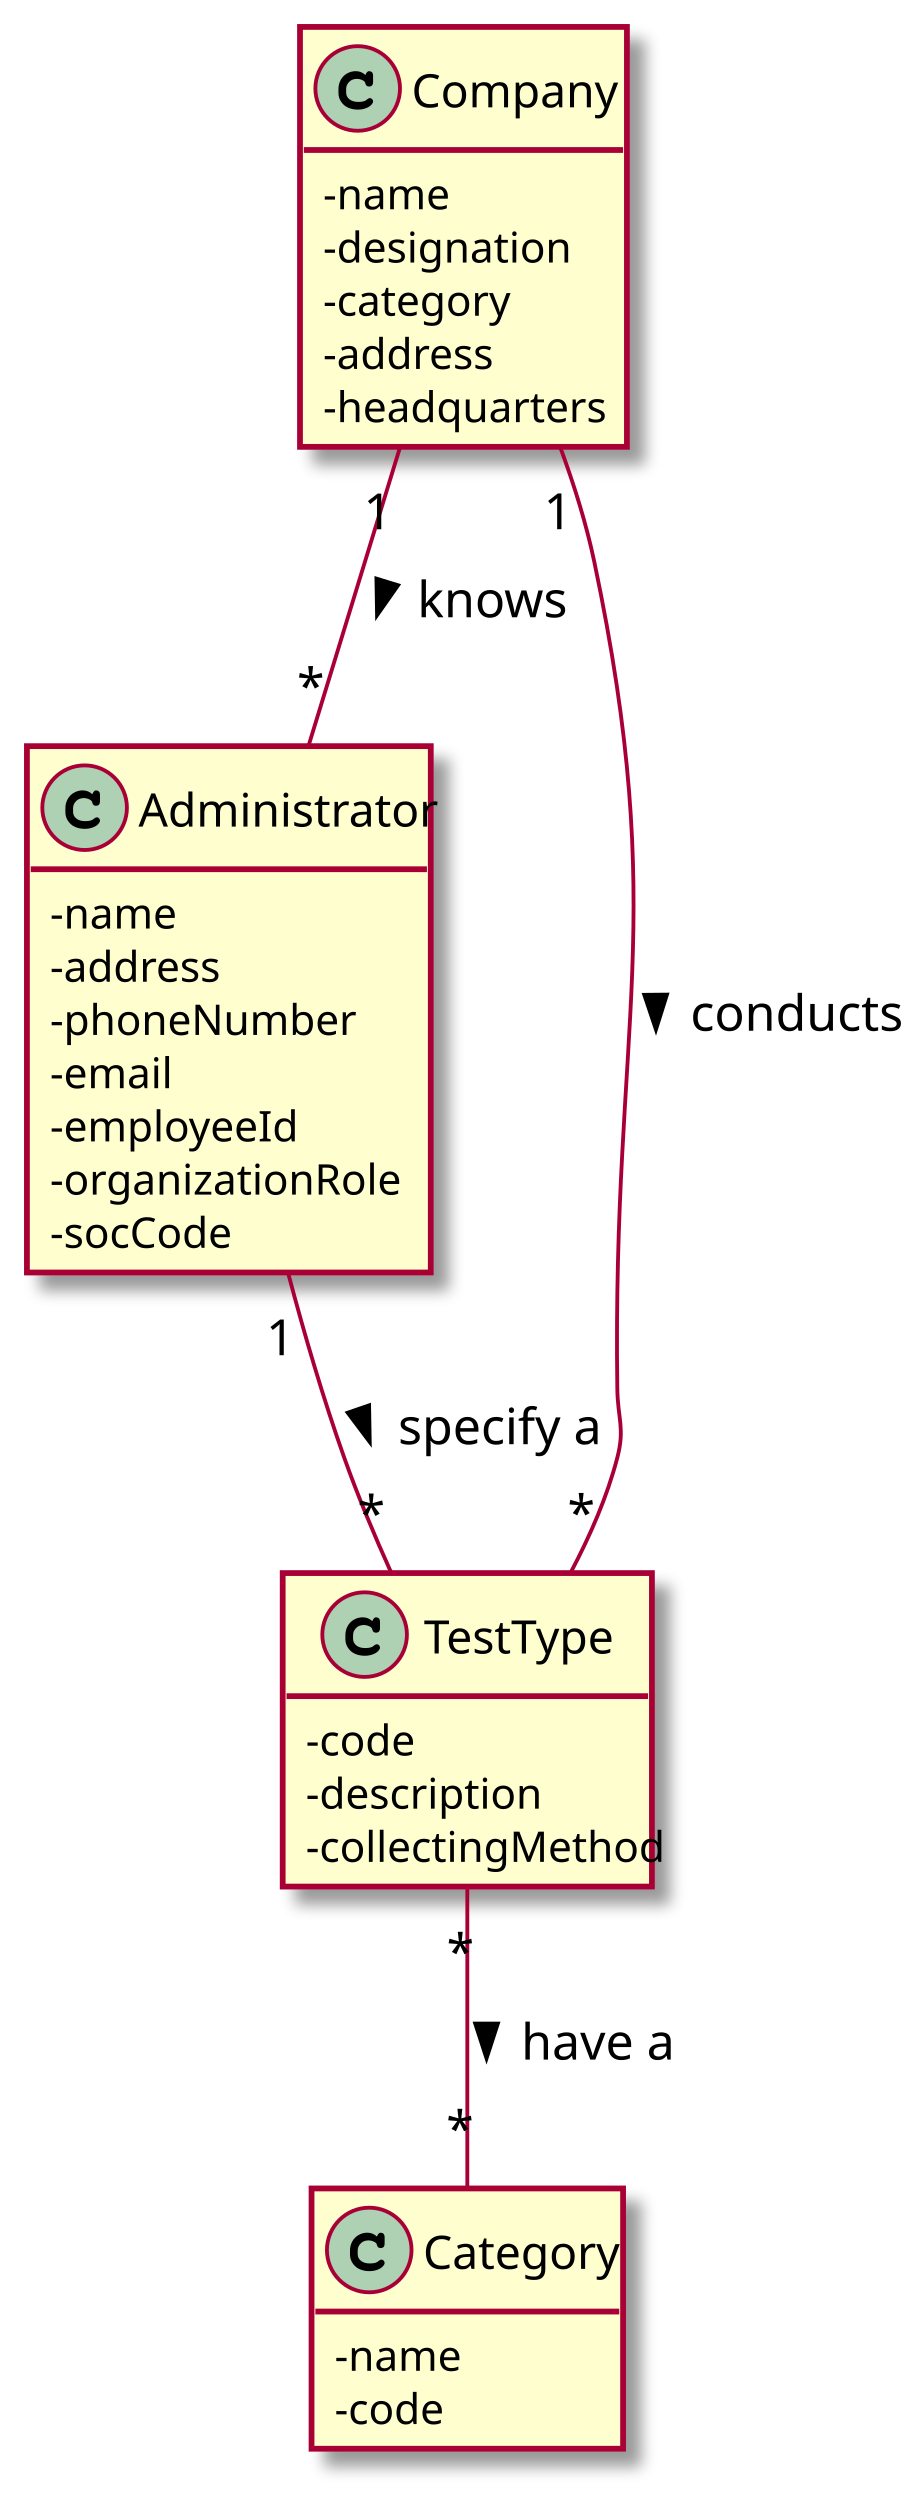
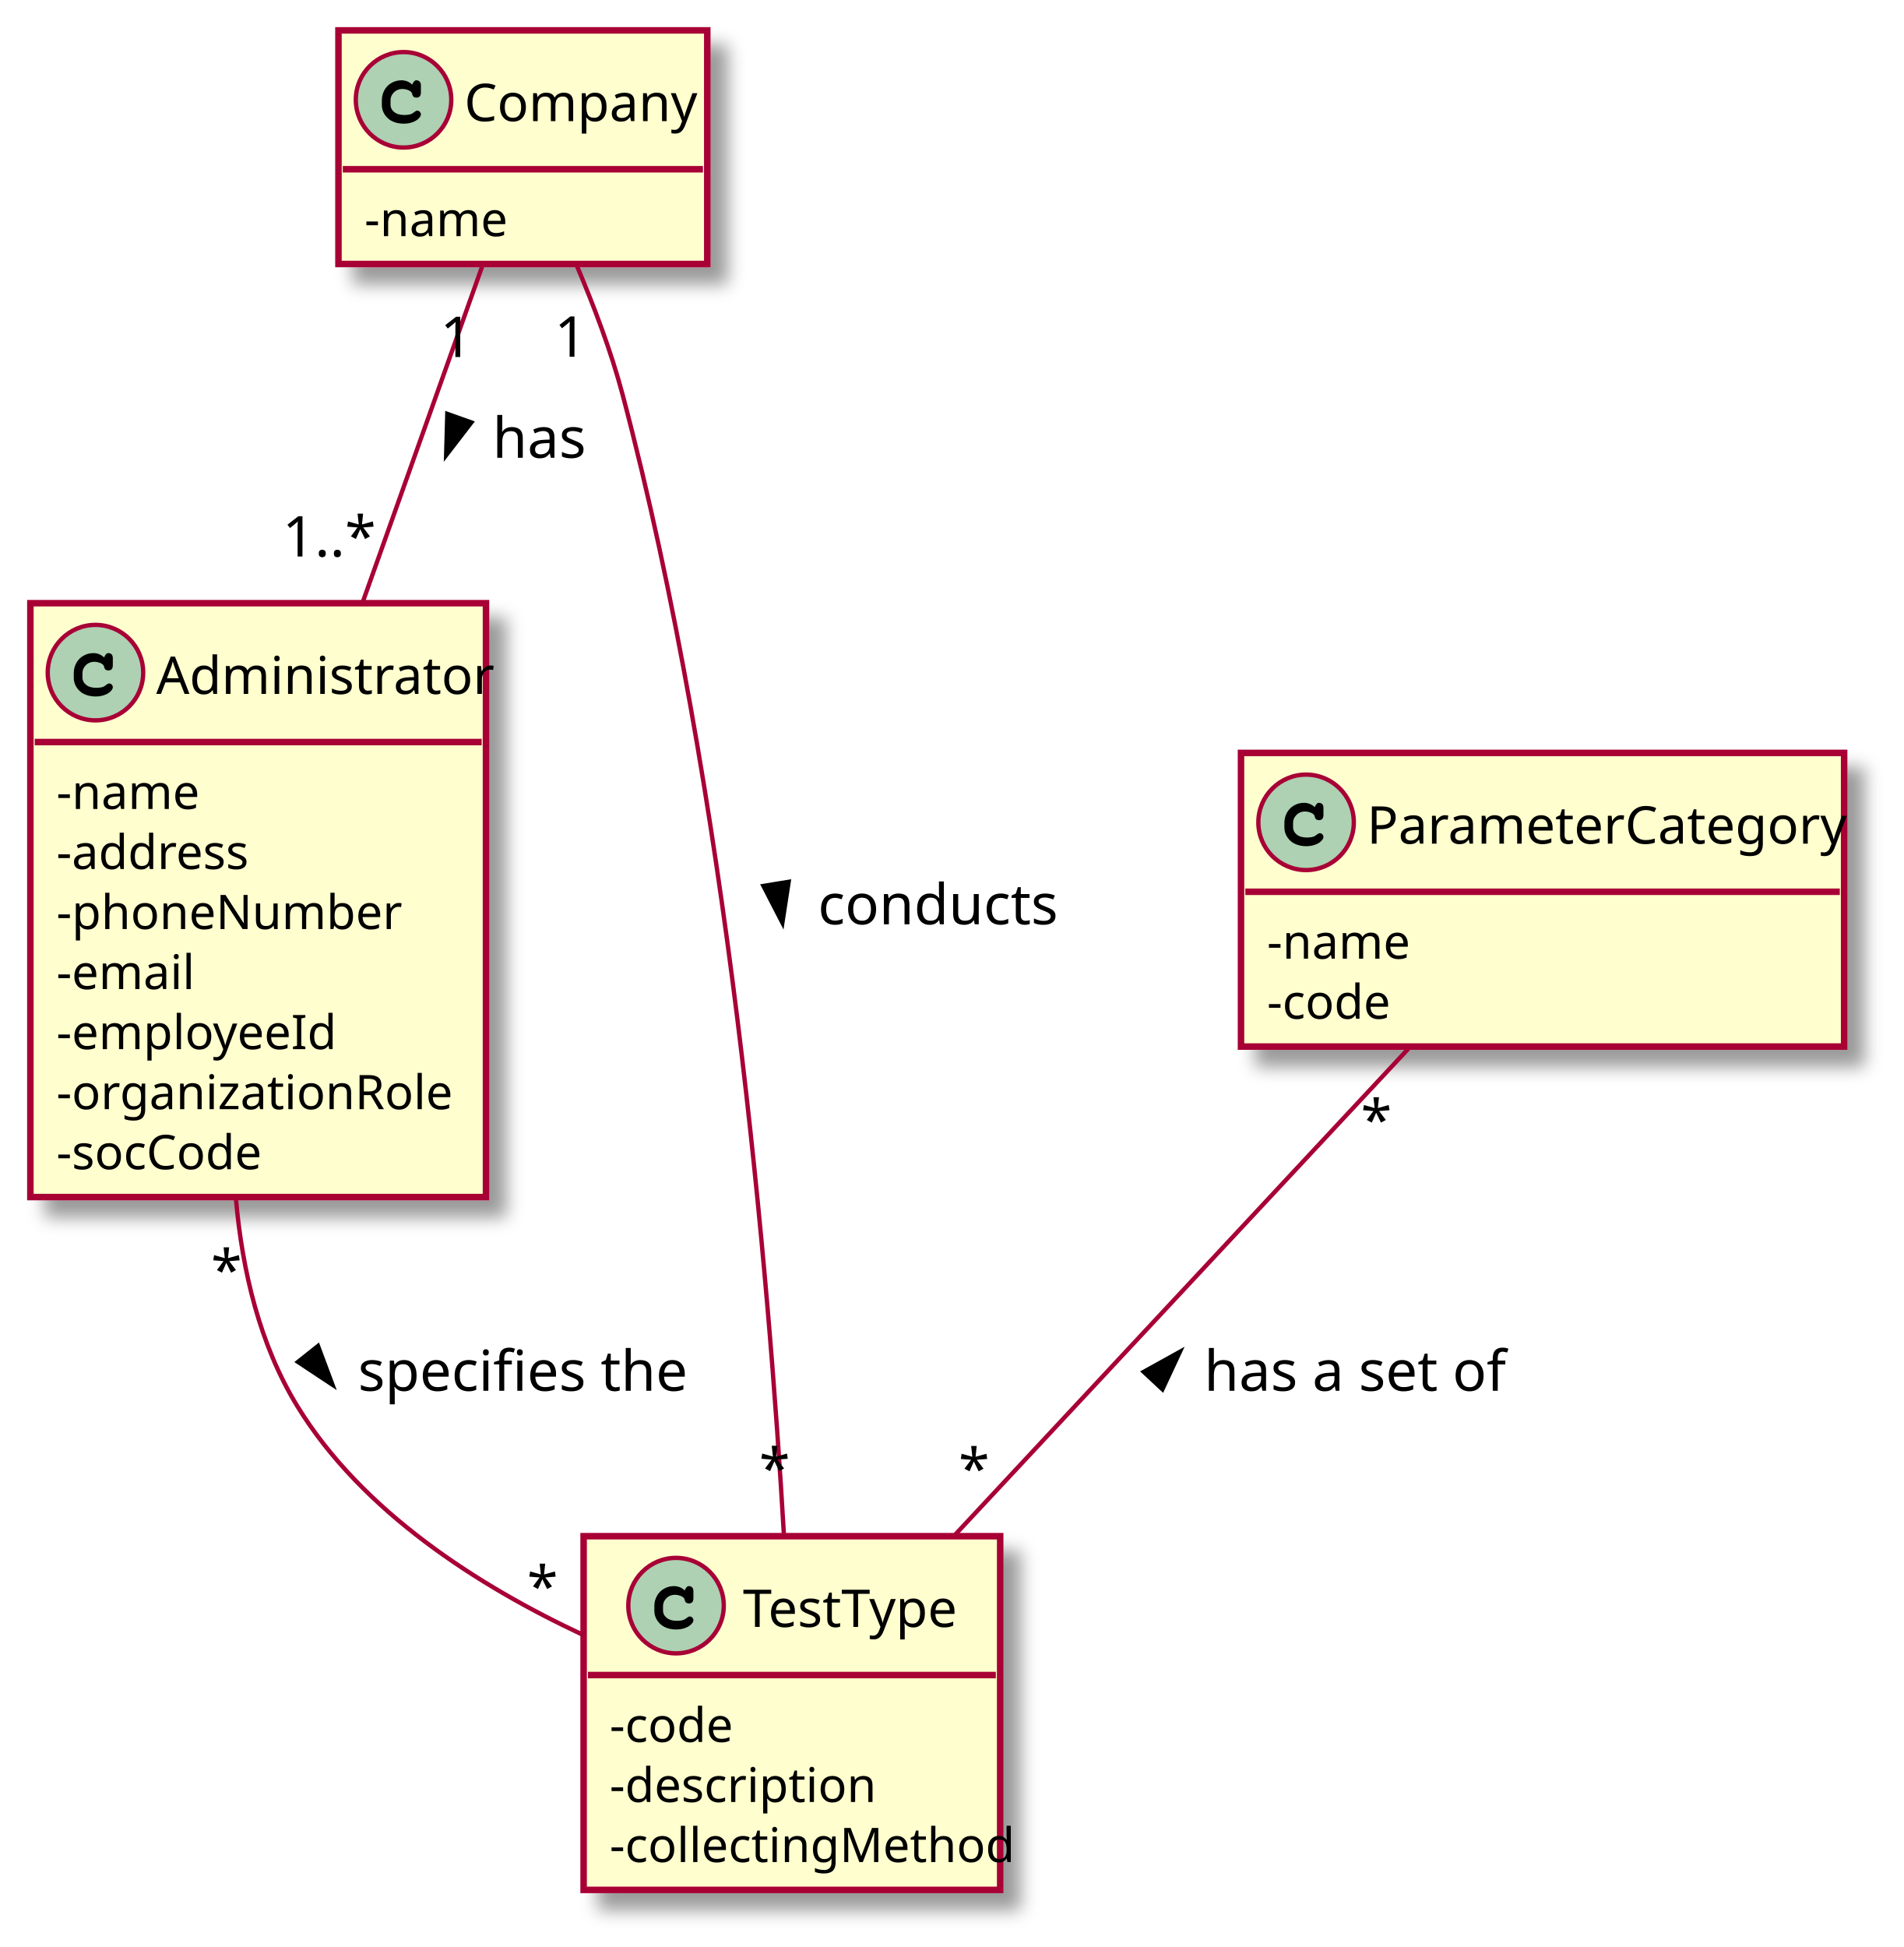
- <svg xmlns="http://www.w3.org/2000/svg" contentScriptType="application/ecmascript" contentStyleType="text/css" height="975px" preserveAspectRatio="none" style="width:360px;height:975px;" version="1.1" viewBox="0 0 360 975" width="360px" zoomAndPan="magnify">
+ <svg xmlns="http://www.w3.org/2000/svg" contentScriptType="application/ecmascript" contentStyleType="text/css" height="673.5px" preserveAspectRatio="none" style="width:658px;height:673px;" version="1.1" viewBox="0 0 658 673" width="658.5px" zoomAndPan="magnify">
  <defs>
-     <filter height="300%" id="ffow9gt5vbvg3" width="300%" x="-1" y="-1">
+     <filter height="300%" id="f1parvarzo9hvg" width="300%" x="-1" y="-1">
      <feGaussianBlur result="blurOut" stdDeviation="3.0" />
      <feColorMatrix in="blurOut" result="blurOut2" type="matrix" values="0 0 0 0 0 0 0 0 0 0 0 0 0 0 0 0 0 0 .4 0" />
      <feOffset dx="6.0" dy="6.0" in="blurOut2" result="blurOut3" />
      <feBlend in="SourceGraphic" in2="blurOut3" mode="normal" />
    </filter>
  </defs>
  <g>
-     <rect codeLine="5" fill="#FEFECE" filter="url(#ffow9gt5vbvg3)" height="163.769" id="Company" style="stroke:#A80036;stroke-width:2.25;" width="127.5" x="117" y="10.5" />
+     <rect codeLine="5" fill="#FEFECE" filter="url(#f1parvarzo9hvg)" height="80.754" id="Company" style="stroke:#A80036;stroke-width:2.25;" width="127.5" x="117" y="10.5" />
    <ellipse cx="139.5" cy="34.5" fill="#ADD1B2" rx="16.5" ry="16.5" style="stroke:#A80036;stroke-width:1.5;" />
    <path d="M142.5,29.25 Q142.805,28.5 143.156,28.125 Q143.508,27.75 143.906,27.75 Q144.609,27.75 145.055,28.172 Q145.5,28.594 145.5,29.578 L145.5,31.922 Q145.5,32.906 145.078,33.328 Q144.656,33.75 144,33.75 Q143.414,33.75 143.039,33.492 Q142.664,33.234 142.5,32.555 Q142.43,32.086 142.172,31.828 Q141.703,31.336 140.859,31.055 Q140.016,30.75 139.172,30.75 Q138.117,30.75 137.227,31.172 Q136.359,31.594 135.68,32.531 Q135,33.469 135,34.758 L135,36.141 Q135,37.688 136.266,38.719 Q137.531,39.75 139.781,39.75 Q141.117,39.75 142.055,39.445 Q142.594,39.281 143.203,38.742 Q143.602,38.438 143.812,38.344 Q144.023,38.25 144.281,38.25 Q144.773,38.25 145.125,38.648 Q145.5,39.023 145.5,39.562 Q145.5,40.078 144.984,40.688 Q144.234,41.578 143.039,42.07 Q141.469,42.75 139.547,42.75 Q137.297,42.75 135.492,41.859 Q134.039,41.156 133.008,39.633 Q132,38.109 132,36.305 L132,34.664 Q132,32.789 132.891,31.148 Q133.805,29.508 135.375,28.641 Q136.969,27.75 138.75,27.75 Q139.828,27.75 140.766,28.125 Q141.703,28.5 142.5,29.25 Z " fill="#000000" />
    <text fill="#000000" font-family="sans-serif" font-size="18" lengthAdjust="spacing" textLength="79.5" x="160.5" y="41.865">Company</text>
    <line style="stroke:#A80036;stroke-width:2.25;" x1="118.5" x2="243" y1="58.5" y2="58.5" />
    <text fill="#000000" font-family="sans-serif" font-size="16.5" lengthAdjust="spacing" textLength="45" x="126" y="81.628">-name</text>
-     <text fill="#000000" font-family="sans-serif" font-size="16.5" lengthAdjust="spacing" textLength="88.5" x="126" y="102.382">-designation</text>
-     <text fill="#000000" font-family="sans-serif" font-size="16.5" lengthAdjust="spacing" textLength="70.5" x="126" y="123.136">-category</text>
-     <text fill="#000000" font-family="sans-serif" font-size="16.5" lengthAdjust="spacing" textLength="66" x="126" y="143.89">-address</text>
-     <text fill="#000000" font-family="sans-serif" font-size="16.5" lengthAdjust="spacing" textLength="103.5" x="126" y="164.644">-headquarters</text>
-     <rect codeLine="14" fill="#FEFECE" filter="url(#ffow9gt5vbvg3)" height="205.277" id="Administrator" style="stroke:#A80036;stroke-width:2.25;" width="157.5" x="10.5" y="291" />
-     <ellipse cx="33" cy="315" fill="#ADD1B2" rx="16.5" ry="16.5" style="stroke:#A80036;stroke-width:1.5;" />
-     <path d="M36,309.75 Q36.305,309 36.656,308.625 Q37.008,308.25 37.406,308.25 Q38.109,308.25 38.555,308.672 Q39,309.094 39,310.078 L39,312.422 Q39,313.406 38.578,313.828 Q38.156,314.25 37.5,314.25 Q36.914,314.25 36.539,313.992 Q36.164,313.734 36,313.055 Q35.93,312.586 35.672,312.328 Q35.203,311.836 34.359,311.555 Q33.516,311.25 32.672,311.25 Q31.617,311.25 30.727,311.672 Q29.859,312.094 29.18,313.031 Q28.5,313.969 28.5,315.258 L28.5,316.641 Q28.5,318.188 29.766,319.219 Q31.031,320.25 33.281,320.25 Q34.617,320.25 35.555,319.945 Q36.094,319.781 36.703,319.242 Q37.102,318.938 37.312,318.844 Q37.523,318.75 37.781,318.75 Q38.273,318.75 38.625,319.148 Q39,319.523 39,320.062 Q39,320.578 38.484,321.188 Q37.734,322.078 36.539,322.57 Q34.969,323.25 33.047,323.25 Q30.797,323.25 28.992,322.359 Q27.539,321.656 26.508,320.133 Q25.5,318.609 25.5,316.805 L25.5,315.164 Q25.5,313.289 26.391,311.648 Q27.305,310.008 28.875,309.141 Q30.469,308.25 32.25,308.25 Q33.328,308.25 34.266,308.625 Q35.203,309 36,309.75 Z " fill="#000000" />
-     <text fill="#000000" font-family="sans-serif" font-size="18" lengthAdjust="spacing" textLength="109.5" x="54" y="322.365">Administrator</text>
-     <line style="stroke:#A80036;stroke-width:2.25;" x1="12" x2="166.5" y1="339" y2="339" />
-     <text fill="#000000" font-family="sans-serif" font-size="16.5" lengthAdjust="spacing" textLength="45" x="19.5" y="362.128">-name</text>
-     <text fill="#000000" font-family="sans-serif" font-size="16.5" lengthAdjust="spacing" textLength="66" x="19.5" y="382.882">-address</text>
-     <text fill="#000000" font-family="sans-serif" font-size="16.5" lengthAdjust="spacing" textLength="106.5" x="19.5" y="403.636">-phoneNumber</text>
-     <text fill="#000000" font-family="sans-serif" font-size="16.5" lengthAdjust="spacing" textLength="42" x="19.5" y="424.39">-email</text>
-     <text fill="#000000" font-family="sans-serif" font-size="16.5" lengthAdjust="spacing" textLength="87" x="19.5" y="445.144">-employeeId</text>
-     <text fill="#000000" font-family="sans-serif" font-size="16.5" lengthAdjust="spacing" textLength="126" x="19.5" y="465.898">-organizationRole</text>
-     <text fill="#000000" font-family="sans-serif" font-size="16.5" lengthAdjust="spacing" textLength="70.5" x="19.5" y="486.652">-socCode</text>
-     <rect codeLine="24" fill="#FEFECE" filter="url(#ffow9gt5vbvg3)" height="122.262" id="TestType" style="stroke:#A80036;stroke-width:2.25;" width="144" x="110.25" y="613.5" />
-     <ellipse cx="142.2" cy="637.5" fill="#ADD1B2" rx="16.5" ry="16.5" style="stroke:#A80036;stroke-width:1.5;" />
-     <path d="M145.2,632.25 Q145.505,631.5 145.856,631.125 Q146.208,630.75 146.606,630.75 Q147.309,630.75 147.755,631.172 Q148.2,631.594 148.2,632.578 L148.2,634.922 Q148.2,635.906 147.778,636.328 Q147.356,636.75 146.7,636.75 Q146.114,636.75 145.739,636.492 Q145.364,636.234 145.2,635.555 Q145.13,635.086 144.872,634.828 Q144.403,634.336 143.559,634.055 Q142.716,633.75 141.872,633.75 Q140.817,633.75 139.927,634.172 Q139.059,634.594 138.38,635.531 Q137.7,636.469 137.7,637.758 L137.7,639.141 Q137.7,640.688 138.966,641.719 Q140.231,642.75 142.481,642.75 Q143.817,642.75 144.755,642.445 Q145.294,642.281 145.903,641.742 Q146.302,641.438 146.512,641.344 Q146.723,641.25 146.981,641.25 Q147.473,641.25 147.825,641.648 Q148.2,642.023 148.2,642.562 Q148.2,643.078 147.684,643.688 Q146.934,644.578 145.739,645.07 Q144.169,645.75 142.247,645.75 Q139.997,645.75 138.192,644.859 Q136.739,644.156 135.708,642.633 Q134.7,641.109 134.7,639.305 L134.7,637.664 Q134.7,635.789 135.591,634.148 Q136.505,632.508 138.075,631.641 Q139.669,630.75 141.45,630.75 Q142.528,630.75 143.466,631.125 Q144.403,631.5 145.2,632.25 Z " fill="#000000" />
-     <text fill="#000000" font-family="sans-serif" font-size="18" lengthAdjust="spacing" textLength="75" x="165.3" y="644.865">TestType</text>
-     <line style="stroke:#A80036;stroke-width:2.25;" x1="111.75" x2="252.75" y1="661.5" y2="661.5" />
-     <text fill="#000000" font-family="sans-serif" font-size="16.5" lengthAdjust="spacing" textLength="42" x="119.25" y="684.628">-code</text>
-     <text fill="#000000" font-family="sans-serif" font-size="16.5" lengthAdjust="spacing" textLength="85.5" x="119.25" y="705.382">-description</text>
-     <text fill="#000000" font-family="sans-serif" font-size="16.5" lengthAdjust="spacing" textLength="126" x="119.25" y="726.136">-collectingMethod</text>
-     <rect codeLine="31" fill="#FEFECE" filter="url(#ffow9gt5vbvg3)" height="101.508" id="Category" style="stroke:#A80036;stroke-width:2.25;" width="121.5" x="121.5" y="853.5" />
-     <ellipse cx="144" cy="877.5" fill="#ADD1B2" rx="16.5" ry="16.5" style="stroke:#A80036;stroke-width:1.5;" />
-     <path d="M147,872.25 Q147.305,871.5 147.656,871.125 Q148.008,870.75 148.406,870.75 Q149.109,870.75 149.555,871.172 Q150,871.594 150,872.578 L150,874.922 Q150,875.906 149.578,876.328 Q149.156,876.75 148.5,876.75 Q147.914,876.75 147.539,876.492 Q147.164,876.234 147,875.555 Q146.93,875.086 146.672,874.828 Q146.203,874.336 145.359,874.055 Q144.516,873.75 143.672,873.75 Q142.617,873.75 141.727,874.172 Q140.859,874.594 140.18,875.531 Q139.5,876.469 139.5,877.758 L139.5,879.141 Q139.5,880.688 140.766,881.719 Q142.031,882.75 144.281,882.75 Q145.617,882.75 146.555,882.445 Q147.094,882.281 147.703,881.742 Q148.102,881.438 148.312,881.344 Q148.523,881.25 148.781,881.25 Q149.273,881.25 149.625,881.648 Q150,882.023 150,882.562 Q150,883.078 149.484,883.688 Q148.734,884.578 147.539,885.07 Q145.969,885.75 144.047,885.75 Q141.797,885.75 139.992,884.859 Q138.539,884.156 137.508,882.633 Q136.5,881.109 136.5,879.305 L136.5,877.664 Q136.5,875.789 137.391,874.148 Q138.305,872.508 139.875,871.641 Q141.469,870.75 143.25,870.75 Q144.328,870.75 145.266,871.125 Q146.203,871.5 147,872.25 Z " fill="#000000" />
-     <text fill="#000000" font-family="sans-serif" font-size="18" lengthAdjust="spacing" textLength="73.5" x="165" y="884.865">Category</text>
-     <line style="stroke:#A80036;stroke-width:2.25;" x1="123" x2="241.5" y1="901.5" y2="901.5" />
-     <text fill="#000000" font-family="sans-serif" font-size="16.5" lengthAdjust="spacing" textLength="45" x="130.5" y="924.628">-name</text>
-     <text fill="#000000" font-family="sans-serif" font-size="16.5" lengthAdjust="spacing" textLength="42" x="130.5" y="945.382">-code</text>
-     <path codeLine="37" d="M156.105,174.135 C145.095,210.045 132,252.78 120.33,290.865 " fill="none" id="Company-Administrator" style="stroke:#A80036;stroke-width:1.5;" />
-     <polygon fill="#000000" points="147.052,239.935,155.243,228.254,146.813,225.671,147.052,239.935" style="stroke:#000000;stroke-width:1.5;" />
-     <text fill="#000000" font-family="sans-serif" font-size="19.5" lengthAdjust="spacing" textLength="55.5" x="162.75" y="240.743">knows</text>
-     <text fill="#000000" font-family="sans-serif" font-size="19.5" lengthAdjust="spacing" textLength="10.5" x="141.775" y="206.423">1</text>
-     <text fill="#000000" font-family="sans-serif" font-size="19.5" lengthAdjust="spacing" textLength="7.5" x="115.819" y="274.583">*</text>
-     <path codeLine="38" d="M218.565,174.615 C223.92,189.12 228.66,204.3 231.75,219 C261.255,359.325 238.755,398.13 240.75,541.5 C240.915,553.5 243.765,556.89 240.75,568.5 C236.82,583.65 230.16,598.935 222.735,612.975 " fill="none" id="Company-TestType" style="stroke:#A80036;stroke-width:1.5;" />
-     <polygon fill="#000000" points="255.821,401.513,260.101,387.904,251.284,387.988,255.821,401.513" style="stroke:#000000;stroke-width:1.5;" />
-     <text fill="#000000" font-family="sans-serif" font-size="19.5" lengthAdjust="spacing" textLength="79.5" x="269.25" y="401.993">conducts</text>
-     <text fill="#000000" font-family="sans-serif" font-size="19.5" lengthAdjust="spacing" textLength="10.5" x="212.034" y="206.374">1</text>
-     <text fill="#000000" font-family="sans-serif" font-size="19.5" lengthAdjust="spacing" textLength="7.5" x="221.319" y="597.062">*</text>
-     <path codeLine="39" d="M112.485,496.92 C118.785,520.65 126.135,545.655 134.25,568.5 C139.485,583.23 145.98,598.74 152.49,613.17 " fill="none" id="Administrator-TestType" style="stroke:#A80036;stroke-width:1.5;" />
-     <polygon fill="#000000" points="144.19,562.356,143.944,548.092,135.607,550.961,144.19,562.356" style="stroke:#000000;stroke-width:1.5;" />
-     <text fill="#000000" font-family="sans-serif" font-size="19.5" lengthAdjust="spacing" textLength="78" x="155.25" y="563.243">specify a</text>
-     <text fill="#000000" font-family="sans-serif" font-size="19.5" lengthAdjust="spacing" textLength="10.5" x="103.755" y="528.537">1</text>
-     <text fill="#000000" font-family="sans-serif" font-size="19.5" lengthAdjust="spacing" textLength="7.5" x="139.44" y="597.289">*</text>
-     <path codeLine="40" d="M182.25,736.605 C182.25,773.04 182.25,818.97 182.25,853.335 " fill="none" id="TestType-Category" style="stroke:#A80036;stroke-width:1.5;" />
-     <polygon fill="#000000" points="189.75,802.764,194.158,789.196,185.342,789.196,189.75,802.764" style="stroke:#000000;stroke-width:1.5;" />
-     <text fill="#000000" font-family="sans-serif" font-size="19.5" lengthAdjust="spacing" textLength="55.5" x="203.25" y="803.243">have a</text>
-     <text fill="#000000" font-family="sans-serif" font-size="19.5" lengthAdjust="spacing" textLength="7.5" x="174.176" y="768.215">*</text>
-     <text fill="#000000" font-family="sans-serif" font-size="19.5" lengthAdjust="spacing" textLength="7.5" x="174.012" y="837.242">*</text>
+     <rect codeLine="10" fill="#FEFECE" filter="url(#f1parvarzo9hvg)" height="205.277" id="Administrator" style="stroke:#A80036;stroke-width:2.25;" width="157.5" x="10.5" y="208.5" />
+     <ellipse cx="33" cy="232.5" fill="#ADD1B2" rx="16.5" ry="16.5" style="stroke:#A80036;stroke-width:1.5;" />
+     <path d="M36,227.25 Q36.305,226.5 36.656,226.125 Q37.008,225.75 37.406,225.75 Q38.109,225.75 38.555,226.172 Q39,226.594 39,227.578 L39,229.922 Q39,230.906 38.578,231.328 Q38.156,231.75 37.5,231.75 Q36.914,231.75 36.539,231.492 Q36.164,231.234 36,230.555 Q35.93,230.086 35.672,229.828 Q35.203,229.336 34.359,229.055 Q33.516,228.75 32.672,228.75 Q31.617,228.75 30.727,229.172 Q29.859,229.594 29.18,230.531 Q28.5,231.469 28.5,232.758 L28.5,234.141 Q28.5,235.688 29.766,236.719 Q31.031,237.75 33.281,237.75 Q34.617,237.75 35.555,237.445 Q36.094,237.281 36.703,236.742 Q37.102,236.438 37.312,236.344 Q37.523,236.25 37.781,236.25 Q38.273,236.25 38.625,236.648 Q39,237.023 39,237.562 Q39,238.078 38.484,238.688 Q37.734,239.578 36.539,240.07 Q34.969,240.75 33.047,240.75 Q30.797,240.75 28.992,239.859 Q27.539,239.156 26.508,237.633 Q25.5,236.109 25.5,234.305 L25.5,232.664 Q25.5,230.789 26.391,229.148 Q27.305,227.508 28.875,226.641 Q30.469,225.75 32.25,225.75 Q33.328,225.75 34.266,226.125 Q35.203,226.5 36,227.25 Z " fill="#000000" />
+     <text fill="#000000" font-family="sans-serif" font-size="18" lengthAdjust="spacing" textLength="109.5" x="54" y="239.865">Administrator</text>
+     <line style="stroke:#A80036;stroke-width:2.25;" x1="12" x2="166.5" y1="256.5" y2="256.5" />
+     <text fill="#000000" font-family="sans-serif" font-size="16.5" lengthAdjust="spacing" textLength="45" x="19.5" y="279.628">-name</text>
+     <text fill="#000000" font-family="sans-serif" font-size="16.5" lengthAdjust="spacing" textLength="66" x="19.5" y="300.382">-address</text>
+     <text fill="#000000" font-family="sans-serif" font-size="16.5" lengthAdjust="spacing" textLength="106.5" x="19.5" y="321.136">-phoneNumber</text>
+     <text fill="#000000" font-family="sans-serif" font-size="16.5" lengthAdjust="spacing" textLength="42" x="19.5" y="341.89">-email</text>
+     <text fill="#000000" font-family="sans-serif" font-size="16.5" lengthAdjust="spacing" textLength="87" x="19.5" y="362.644">-employeeId</text>
+     <text fill="#000000" font-family="sans-serif" font-size="16.5" lengthAdjust="spacing" textLength="126" x="19.5" y="383.398">-organizationRole</text>
+     <text fill="#000000" font-family="sans-serif" font-size="16.5" lengthAdjust="spacing" textLength="70.5" x="19.5" y="404.152">-socCode</text>
+     <rect codeLine="20" fill="#FEFECE" filter="url(#f1parvarzo9hvg)" height="122.262" id="TestType" style="stroke:#A80036;stroke-width:2.25;" width="144" x="201.75" y="531" />
+     <ellipse cx="233.7" cy="555" fill="#ADD1B2" rx="16.5" ry="16.5" style="stroke:#A80036;stroke-width:1.5;" />
+     <path d="M236.7,549.75 Q237.005,549 237.356,548.625 Q237.708,548.25 238.106,548.25 Q238.809,548.25 239.255,548.672 Q239.7,549.094 239.7,550.078 L239.7,552.422 Q239.7,553.406 239.278,553.828 Q238.856,554.25 238.2,554.25 Q237.614,554.25 237.239,553.992 Q236.864,553.734 236.7,553.055 Q236.63,552.586 236.372,552.328 Q235.903,551.836 235.059,551.555 Q234.216,551.25 233.372,551.25 Q232.317,551.25 231.427,551.672 Q230.559,552.094 229.88,553.031 Q229.2,553.969 229.2,555.258 L229.2,556.641 Q229.2,558.188 230.466,559.219 Q231.731,560.25 233.981,560.25 Q235.317,560.25 236.255,559.945 Q236.794,559.781 237.403,559.242 Q237.802,558.938 238.012,558.844 Q238.223,558.75 238.481,558.75 Q238.973,558.75 239.325,559.148 Q239.7,559.523 239.7,560.062 Q239.7,560.578 239.184,561.188 Q238.434,562.078 237.239,562.57 Q235.669,563.25 233.747,563.25 Q231.497,563.25 229.692,562.359 Q228.239,561.656 227.208,560.133 Q226.2,558.609 226.2,556.805 L226.2,555.164 Q226.2,553.289 227.091,551.648 Q228.005,550.008 229.575,549.141 Q231.169,548.25 232.95,548.25 Q234.028,548.25 234.966,548.625 Q235.903,549 236.7,549.75 Z " fill="#000000" />
+     <text fill="#000000" font-family="sans-serif" font-size="18" lengthAdjust="spacing" textLength="75" x="256.8" y="562.365">TestType</text>
+     <line style="stroke:#A80036;stroke-width:2.25;" x1="203.25" x2="344.25" y1="579" y2="579" />
+     <text fill="#000000" font-family="sans-serif" font-size="16.5" lengthAdjust="spacing" textLength="42" x="210.75" y="602.128">-code</text>
+     <text fill="#000000" font-family="sans-serif" font-size="16.5" lengthAdjust="spacing" textLength="85.5" x="210.75" y="622.882">-description</text>
+     <text fill="#000000" font-family="sans-serif" font-size="16.5" lengthAdjust="spacing" textLength="126" x="210.75" y="643.636">-collectingMethod</text>
+     <rect codeLine="27" fill="#FEFECE" filter="url(#f1parvarzo9hvg)" height="101.508" id="ParameterCategory" style="stroke:#A80036;stroke-width:2.25;" width="208.5" x="429" y="260.25" />
+     <ellipse cx="451.5" cy="284.25" fill="#ADD1B2" rx="16.5" ry="16.5" style="stroke:#A80036;stroke-width:1.5;" />
+     <path d="M454.5,279 Q454.805,278.25 455.156,277.875 Q455.508,277.5 455.906,277.5 Q456.609,277.5 457.055,277.922 Q457.5,278.344 457.5,279.328 L457.5,281.672 Q457.5,282.656 457.078,283.078 Q456.656,283.5 456,283.5 Q455.414,283.5 455.039,283.242 Q454.664,282.984 454.5,282.305 Q454.43,281.836 454.172,281.578 Q453.703,281.086 452.859,280.805 Q452.016,280.5 451.172,280.5 Q450.117,280.5 449.227,280.922 Q448.359,281.344 447.68,282.281 Q447,283.219 447,284.508 L447,285.891 Q447,287.438 448.266,288.469 Q449.531,289.5 451.781,289.5 Q453.117,289.5 454.055,289.195 Q454.594,289.031 455.203,288.492 Q455.602,288.188 455.812,288.094 Q456.023,288 456.281,288 Q456.773,288 457.125,288.398 Q457.5,288.773 457.5,289.312 Q457.5,289.828 456.984,290.438 Q456.234,291.328 455.039,291.82 Q453.469,292.5 451.547,292.5 Q449.297,292.5 447.492,291.609 Q446.039,290.906 445.008,289.383 Q444,287.859 444,286.055 L444,284.414 Q444,282.539 444.891,280.898 Q445.805,279.258 447.375,278.391 Q448.969,277.5 450.75,277.5 Q451.828,277.5 452.766,277.875 Q453.703,278.25 454.5,279 Z " fill="#000000" />
+     <text fill="#000000" font-family="sans-serif" font-size="18" lengthAdjust="spacing" textLength="160.5" x="472.5" y="291.615">ParameterCategory</text>
+     <line style="stroke:#A80036;stroke-width:2.25;" x1="430.5" x2="636" y1="308.25" y2="308.25" />
+     <text fill="#000000" font-family="sans-serif" font-size="16.5" lengthAdjust="spacing" textLength="45" x="438" y="331.378">-name</text>
+     <text fill="#000000" font-family="sans-serif" font-size="16.5" lengthAdjust="spacing" textLength="42" x="438" y="352.132">-code</text>
+     <path codeLine="33" d="M166.86,91.575 C155.85,122.49 139.98,167.13 125.445,207.975 " fill="none" id="Company-Administrator" style="stroke:#A80036;stroke-width:1.5;" />
+     <polygon fill="#000000" points="154.236,157.33,162.937,146.025,154.631,143.069,154.236,157.33" style="stroke:#000000;stroke-width:1.5;" />
+     <text fill="#000000" font-family="sans-serif" font-size="19.5" lengthAdjust="spacing" textLength="31.5" x="170.25" y="158.243">has</text>
+     <text fill="#000000" font-family="sans-serif" font-size="19.5" lengthAdjust="spacing" textLength="10.5" x="152.173" y="123.403">1</text>
+     <text fill="#000000" font-family="sans-serif" font-size="19.5" lengthAdjust="spacing" textLength="30" x="97.631" y="192.369">1..*</text>
+     <path codeLine="34" d="M199.26,91.5 C205.185,105.435 211.26,121.41 215.25,136.5 C251.805,274.545 265.86,442.455 270.99,530.475 " fill="none" id="Company-TestType" style="stroke:#A80036;stroke-width:1.5;" />
+     <polygon fill="#000000" points="270.459,318.916,272.622,304.815,263.921,306.236,270.459,318.916" style="stroke:#000000;stroke-width:1.5;" />
+     <text fill="#000000" font-family="sans-serif" font-size="19.5" lengthAdjust="spacing" textLength="79.5" x="282.75" y="319.493">conducts</text>
+     <text fill="#000000" font-family="sans-serif" font-size="19.5" lengthAdjust="spacing" textLength="10.5" x="191.661" y="123.312">1</text>
+     <text fill="#000000" font-family="sans-serif" font-size="19.5" lengthAdjust="spacing" textLength="7.5" x="262.412" y="514.562">*</text>
+     <path codeLine="35" d="M81.555,414.36 C83.745,439.23 89.76,464.76 102.75,486 C125.115,522.555 165.45,548.22 201.345,565.02 " fill="none" id="Administrator-TestType" style="stroke:#A80036;stroke-width:1.5;" />
+     <polygon fill="#000000" points="114.918,478.634,109.924,465.271,103.023,470.758,114.918,478.634" style="stroke:#000000;stroke-width:1.5;" />
+     <text fill="#000000" font-family="sans-serif" font-size="19.5" lengthAdjust="spacing" textLength="109.5" x="123.75" y="480.743">specifies the</text>
+     <text fill="#000000" font-family="sans-serif" font-size="19.5" lengthAdjust="spacing" textLength="7.5" x="72.928" y="445.971">*</text>
+     <text fill="#000000" font-family="sans-serif" font-size="19.5" lengthAdjust="spacing" textLength="7.5" x="182.184" y="555.314">*</text>
+     <path codeLine="36" d="M486.855,362.49 C442.98,409.545 377.04,480.255 330.135,530.535 " fill="none" id="ParameterCategory-TestType" style="stroke:#A80036;stroke-width:1.5;" />
+     <polygon fill="#000000" points="407.865,467.279,395.388,474.194,401.836,480.208,407.865,467.279" style="stroke:#000000;stroke-width:1.5;" />
+     <text fill="#000000" font-family="sans-serif" font-size="19.5" lengthAdjust="spacing" textLength="102" x="416.25" y="480.743">has a set of</text>
+     <text fill="#000000" font-family="sans-serif" font-size="19.5" lengthAdjust="spacing" textLength="7.5" x="470.423" y="394.088">*</text>
+     <text fill="#000000" font-family="sans-serif" font-size="19.5" lengthAdjust="spacing" textLength="7.5" x="331.353" y="514.632">*</text>
  </g>
</svg>
